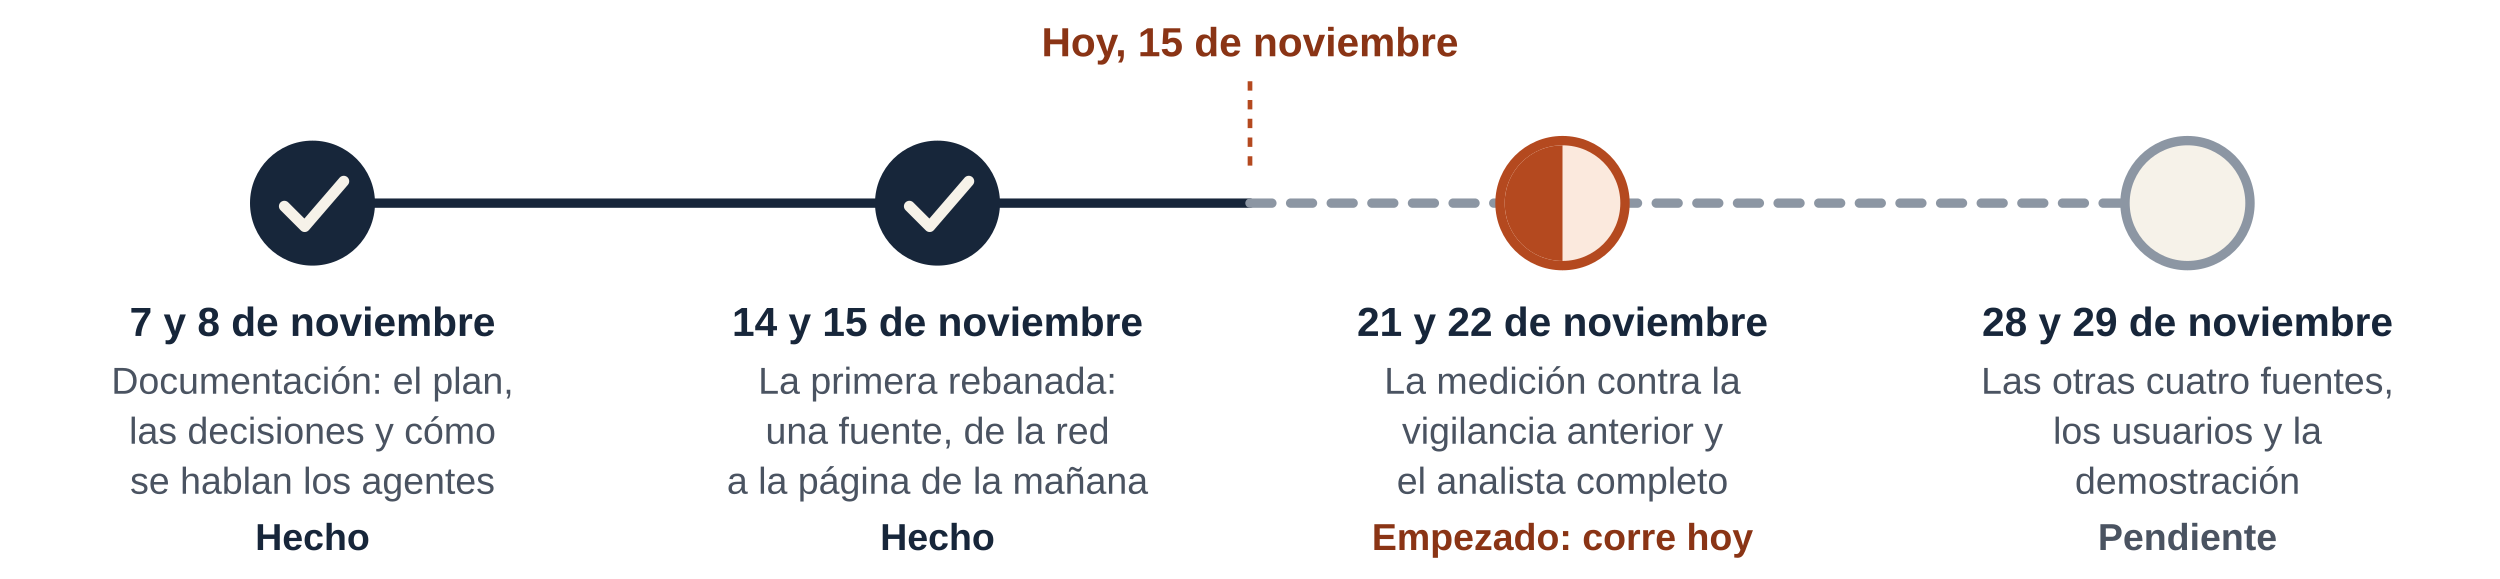
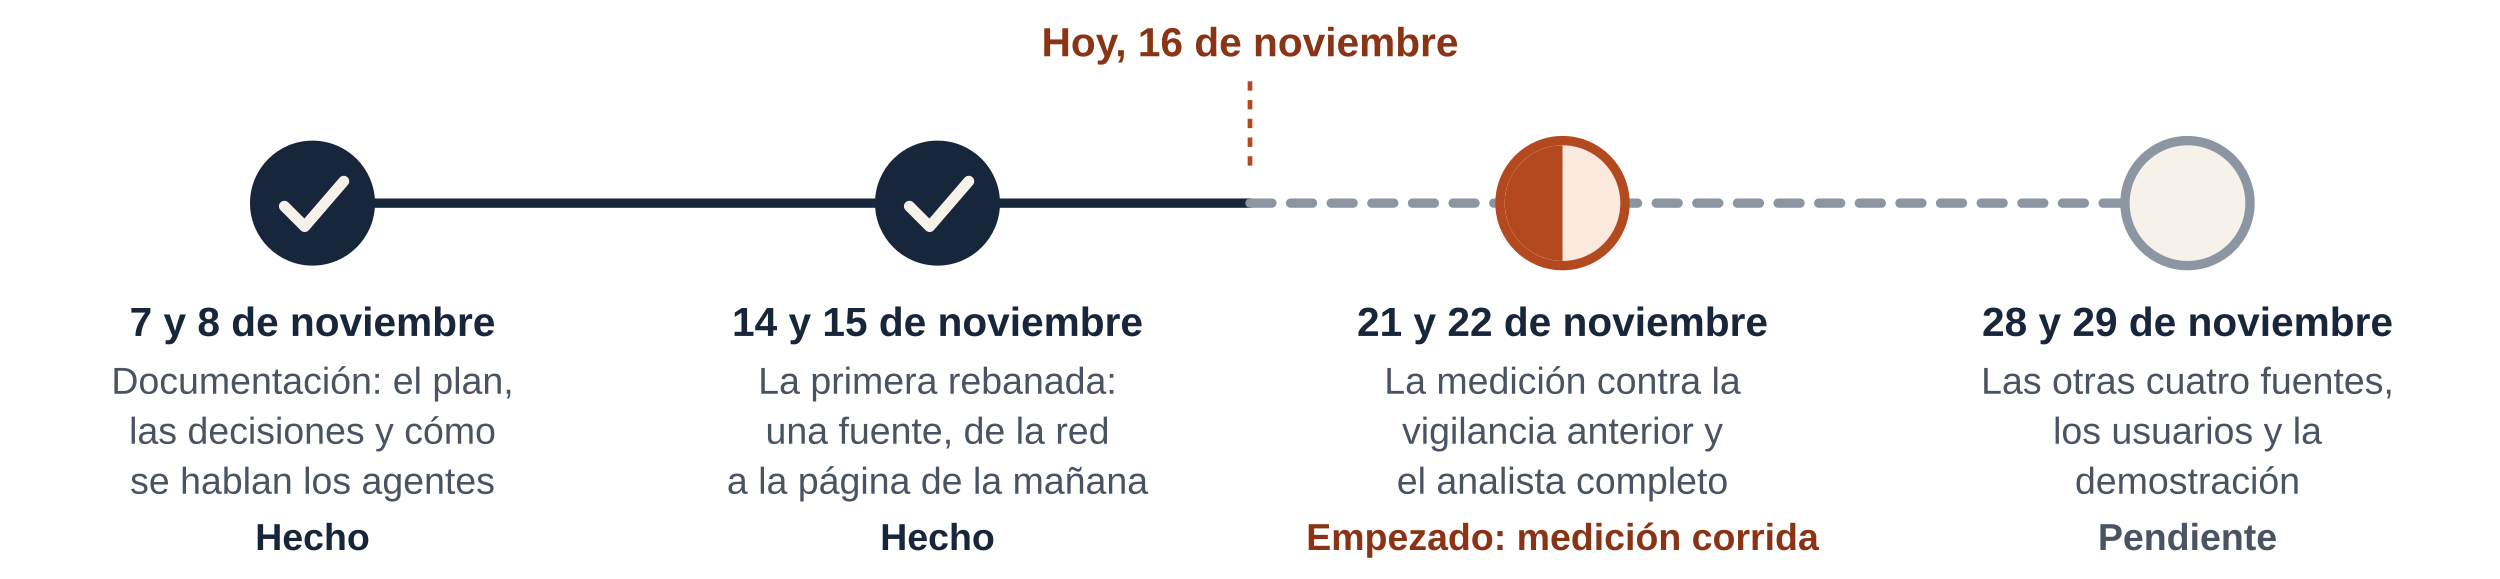
<svg xmlns="http://www.w3.org/2000/svg" width="1600" height="370" viewBox="0 0 1600 370" role="img" aria-label="El plan en cuatro fines de semana: los dos primeros hechos, el tercero empezado y el cuarto pendiente, con la marca de hoy entre el segundo y el tercero">
  <line x1="200" y1="130" x2="800" y2="130" stroke="#17263A" stroke-width="6" stroke-linecap="round" />
  <line x1="800" y1="130" x2="1400" y2="130" stroke="#8C96A3" stroke-width="6" stroke-linecap="round" stroke-dasharray="14 12" />
  <line x1="800" y1="52" x2="800" y2="110" stroke="#B4491F" stroke-width="3" stroke-dasharray="6 6" />
-   <text x="800" y="36" font-family="Arial, Helvetica, sans-serif" font-size="26" font-weight="bold" fill="#8A3415" text-anchor="middle">Hoy, 15 de noviembre</text>
+   <text x="800" y="36" font-family="Arial, Helvetica, sans-serif" font-size="26" font-weight="bold" fill="#8A3415" text-anchor="middle">Hoy, 16 de noviembre</text>
  <circle cx="200" cy="130" r="40" fill="#17263A" />
  <path d="M 182 132 L 195 145 L 220 116" fill="none" stroke="#F6F2E9" stroke-width="7" stroke-linecap="round" stroke-linejoin="round" />
  <circle cx="600" cy="130" r="40" fill="#17263A" />
  <path d="M 582 132 L 595 145 L 620 116" fill="none" stroke="#F6F2E9" stroke-width="7" stroke-linecap="round" stroke-linejoin="round" />
  <circle cx="1000" cy="130" r="40" fill="#FBE9DD" stroke="#B4491F" stroke-width="6" />
  <path d="M 1000 93 A 37 37 0 0 0 1000 167 Z" fill="#B4491F" />
  <circle cx="1400" cy="130" r="40" fill="#F6F2E9" stroke="#8C96A3" stroke-width="6" />
  <text x="200" y="215" font-family="Arial, Helvetica, sans-serif" font-size="26" font-weight="bold" fill="#17263A" text-anchor="middle">7 y 8 de noviembre</text>
  <text x="200" y="252" font-family="Arial, Helvetica, sans-serif" font-size="24" font-weight="normal" fill="#4A5361" text-anchor="middle">Documentación: el plan,</text>
  <text x="200" y="284" font-family="Arial, Helvetica, sans-serif" font-size="24" font-weight="normal" fill="#4A5361" text-anchor="middle">las decisiones y cómo</text>
  <text x="200" y="316" font-family="Arial, Helvetica, sans-serif" font-size="24" font-weight="normal" fill="#4A5361" text-anchor="middle">se hablan los agentes</text>
  <text x="200" y="352" font-family="Arial, Helvetica, sans-serif" font-size="24" font-weight="bold" fill="#17263A" text-anchor="middle">Hecho</text>
  <text x="600" y="215" font-family="Arial, Helvetica, sans-serif" font-size="26" font-weight="bold" fill="#17263A" text-anchor="middle">14 y 15 de noviembre</text>
  <text x="600" y="252" font-family="Arial, Helvetica, sans-serif" font-size="24" font-weight="normal" fill="#4A5361" text-anchor="middle">La primera rebanada:</text>
  <text x="600" y="284" font-family="Arial, Helvetica, sans-serif" font-size="24" font-weight="normal" fill="#4A5361" text-anchor="middle">una fuente, de la red</text>
  <text x="600" y="316" font-family="Arial, Helvetica, sans-serif" font-size="24" font-weight="normal" fill="#4A5361" text-anchor="middle">a la página de la mañana</text>
  <text x="600" y="352" font-family="Arial, Helvetica, sans-serif" font-size="24" font-weight="bold" fill="#17263A" text-anchor="middle">Hecho</text>
  <text x="1000" y="215" font-family="Arial, Helvetica, sans-serif" font-size="26" font-weight="bold" fill="#17263A" text-anchor="middle">21 y 22 de noviembre</text>
  <text x="1000" y="252" font-family="Arial, Helvetica, sans-serif" font-size="24" font-weight="normal" fill="#4A5361" text-anchor="middle">La medición contra la</text>
  <text x="1000" y="284" font-family="Arial, Helvetica, sans-serif" font-size="24" font-weight="normal" fill="#4A5361" text-anchor="middle">vigilancia anterior y</text>
  <text x="1000" y="316" font-family="Arial, Helvetica, sans-serif" font-size="24" font-weight="normal" fill="#4A5361" text-anchor="middle">el analista completo</text>
-   <text x="1000" y="352" font-family="Arial, Helvetica, sans-serif" font-size="24" font-weight="bold" fill="#8A3415" text-anchor="middle">Empezado: corre hoy</text>
+   <text x="1000" y="352" font-family="Arial, Helvetica, sans-serif" font-size="24" font-weight="bold" fill="#8A3415" text-anchor="middle">Empezado: medición corrida</text>
  <text x="1400" y="215" font-family="Arial, Helvetica, sans-serif" font-size="26" font-weight="bold" fill="#17263A" text-anchor="middle">28 y 29 de noviembre</text>
  <text x="1400" y="252" font-family="Arial, Helvetica, sans-serif" font-size="24" font-weight="normal" fill="#4A5361" text-anchor="middle">Las otras cuatro fuentes,</text>
  <text x="1400" y="284" font-family="Arial, Helvetica, sans-serif" font-size="24" font-weight="normal" fill="#4A5361" text-anchor="middle">los usuarios y la</text>
  <text x="1400" y="316" font-family="Arial, Helvetica, sans-serif" font-size="24" font-weight="normal" fill="#4A5361" text-anchor="middle">demostración</text>
  <text x="1400" y="352" font-family="Arial, Helvetica, sans-serif" font-size="24" font-weight="bold" fill="#4A5361" text-anchor="middle">Pendiente</text>
</svg>
